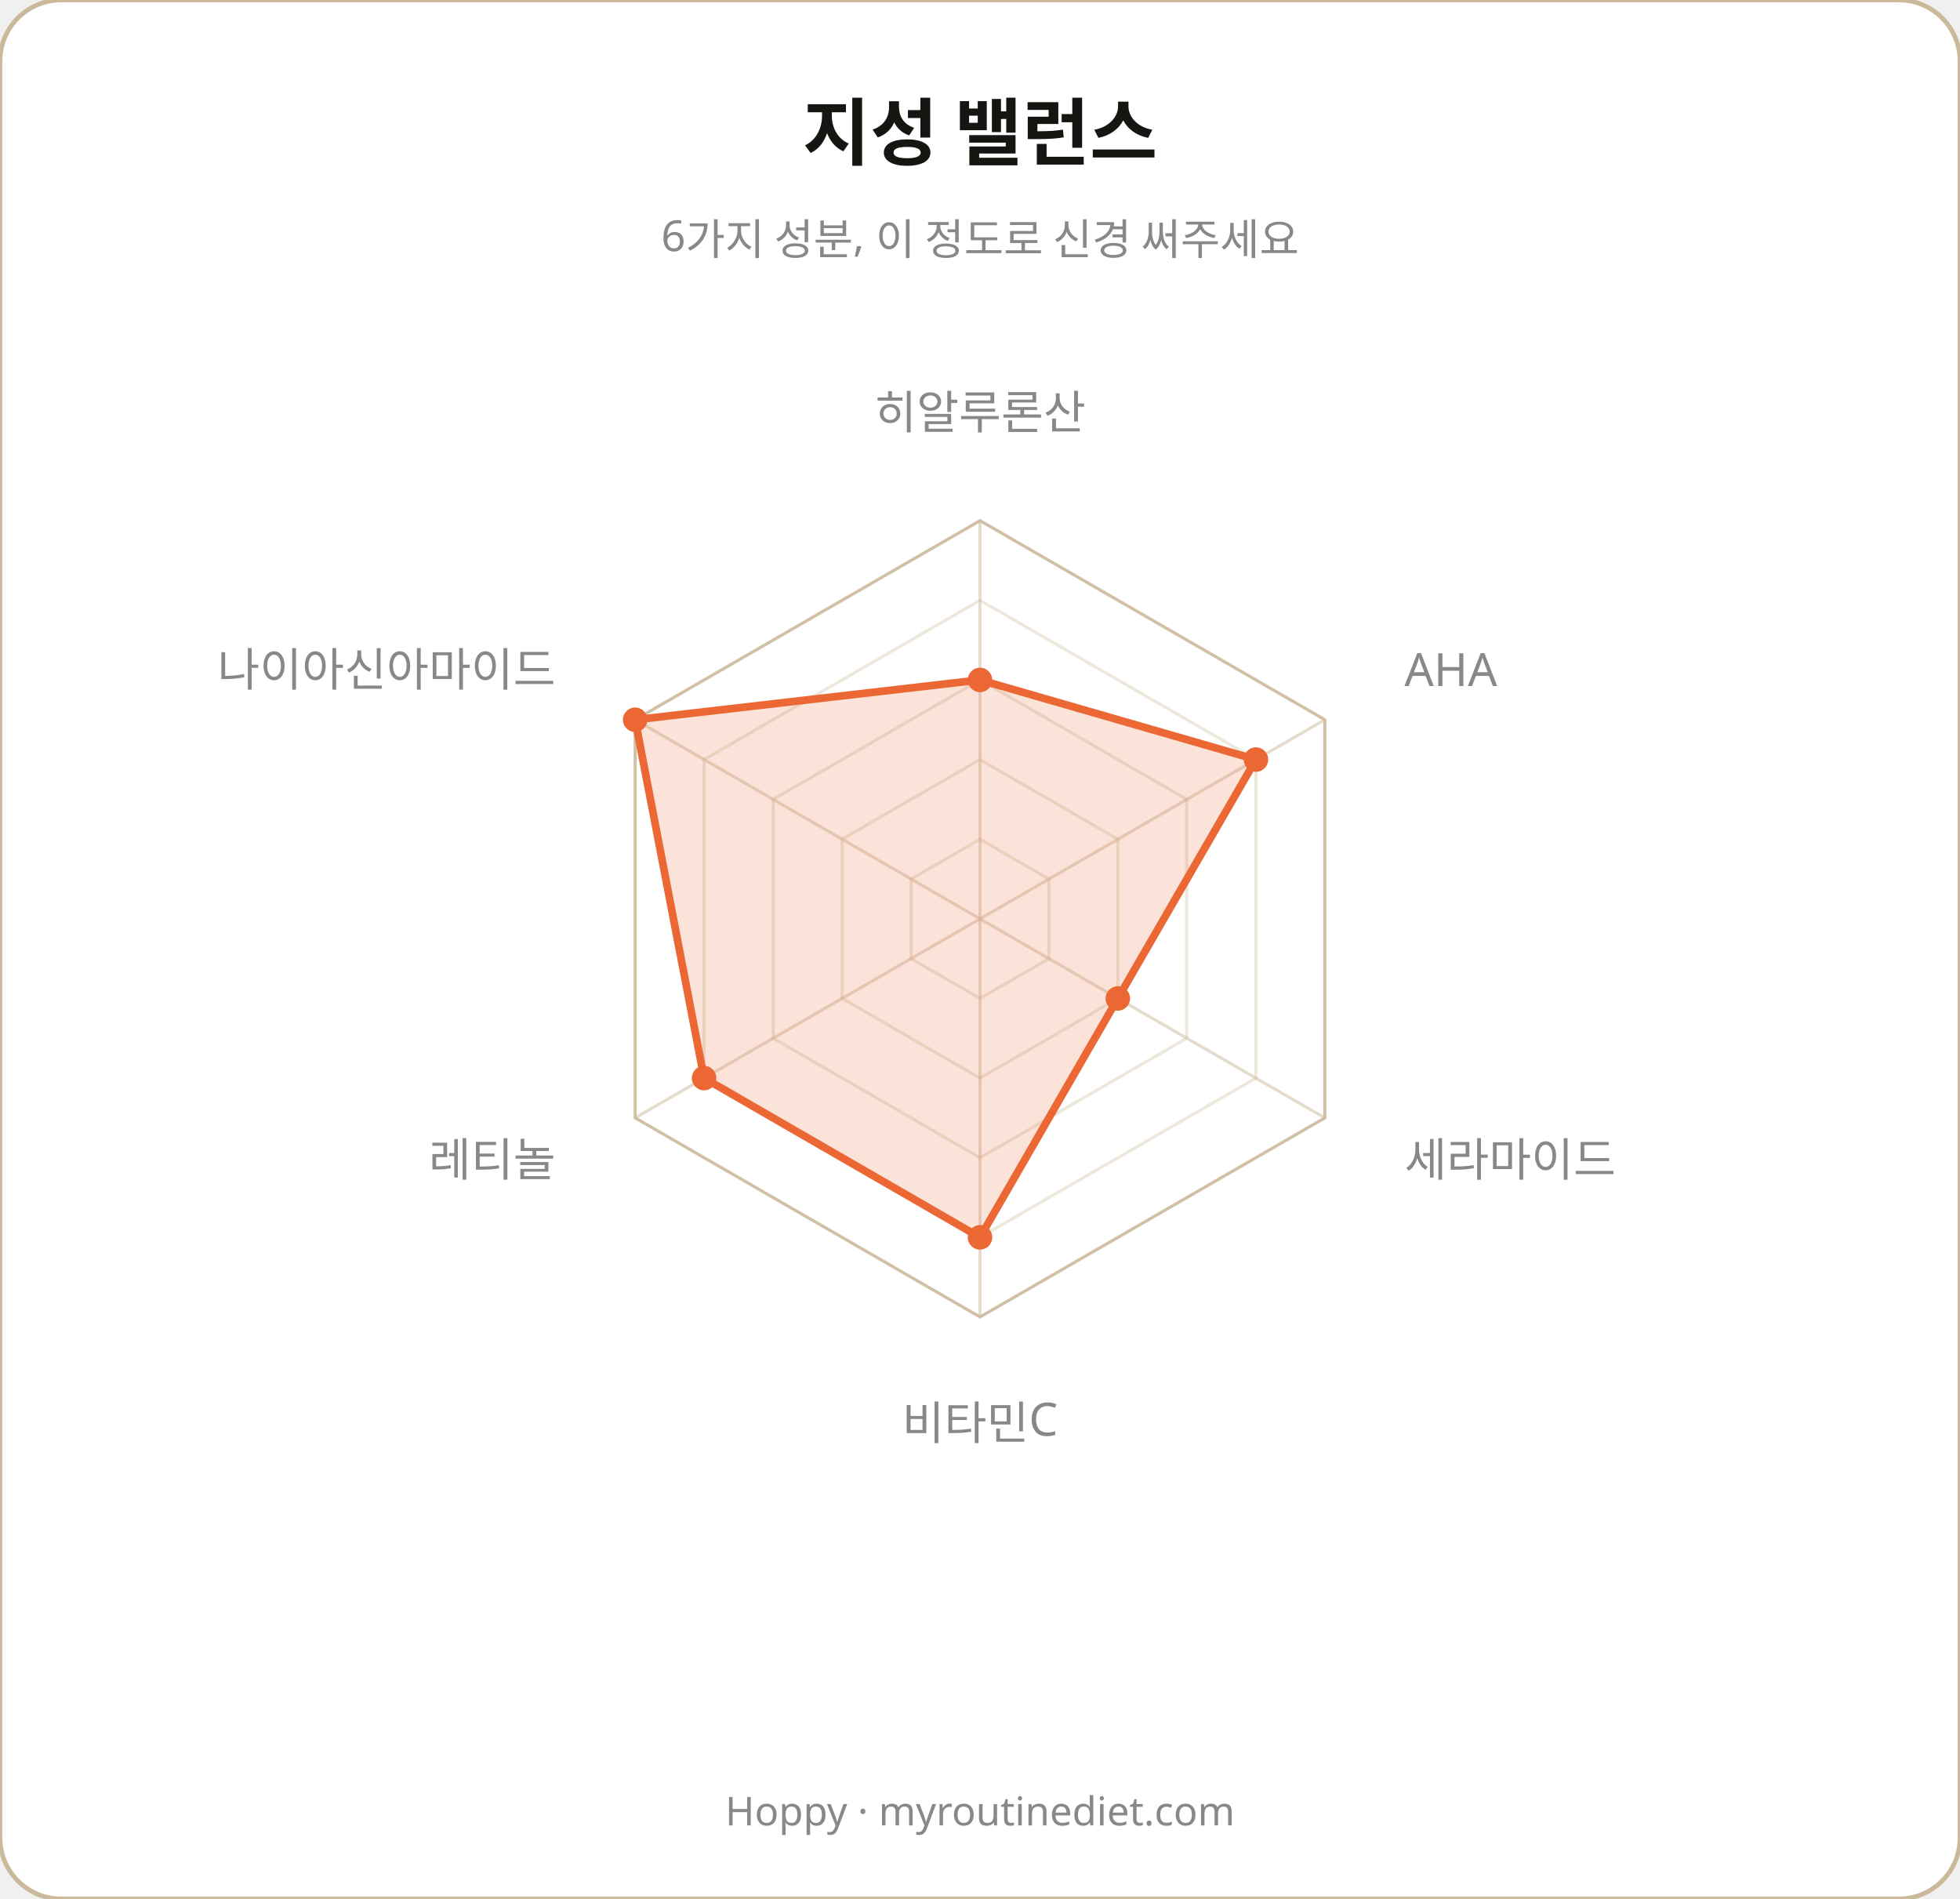
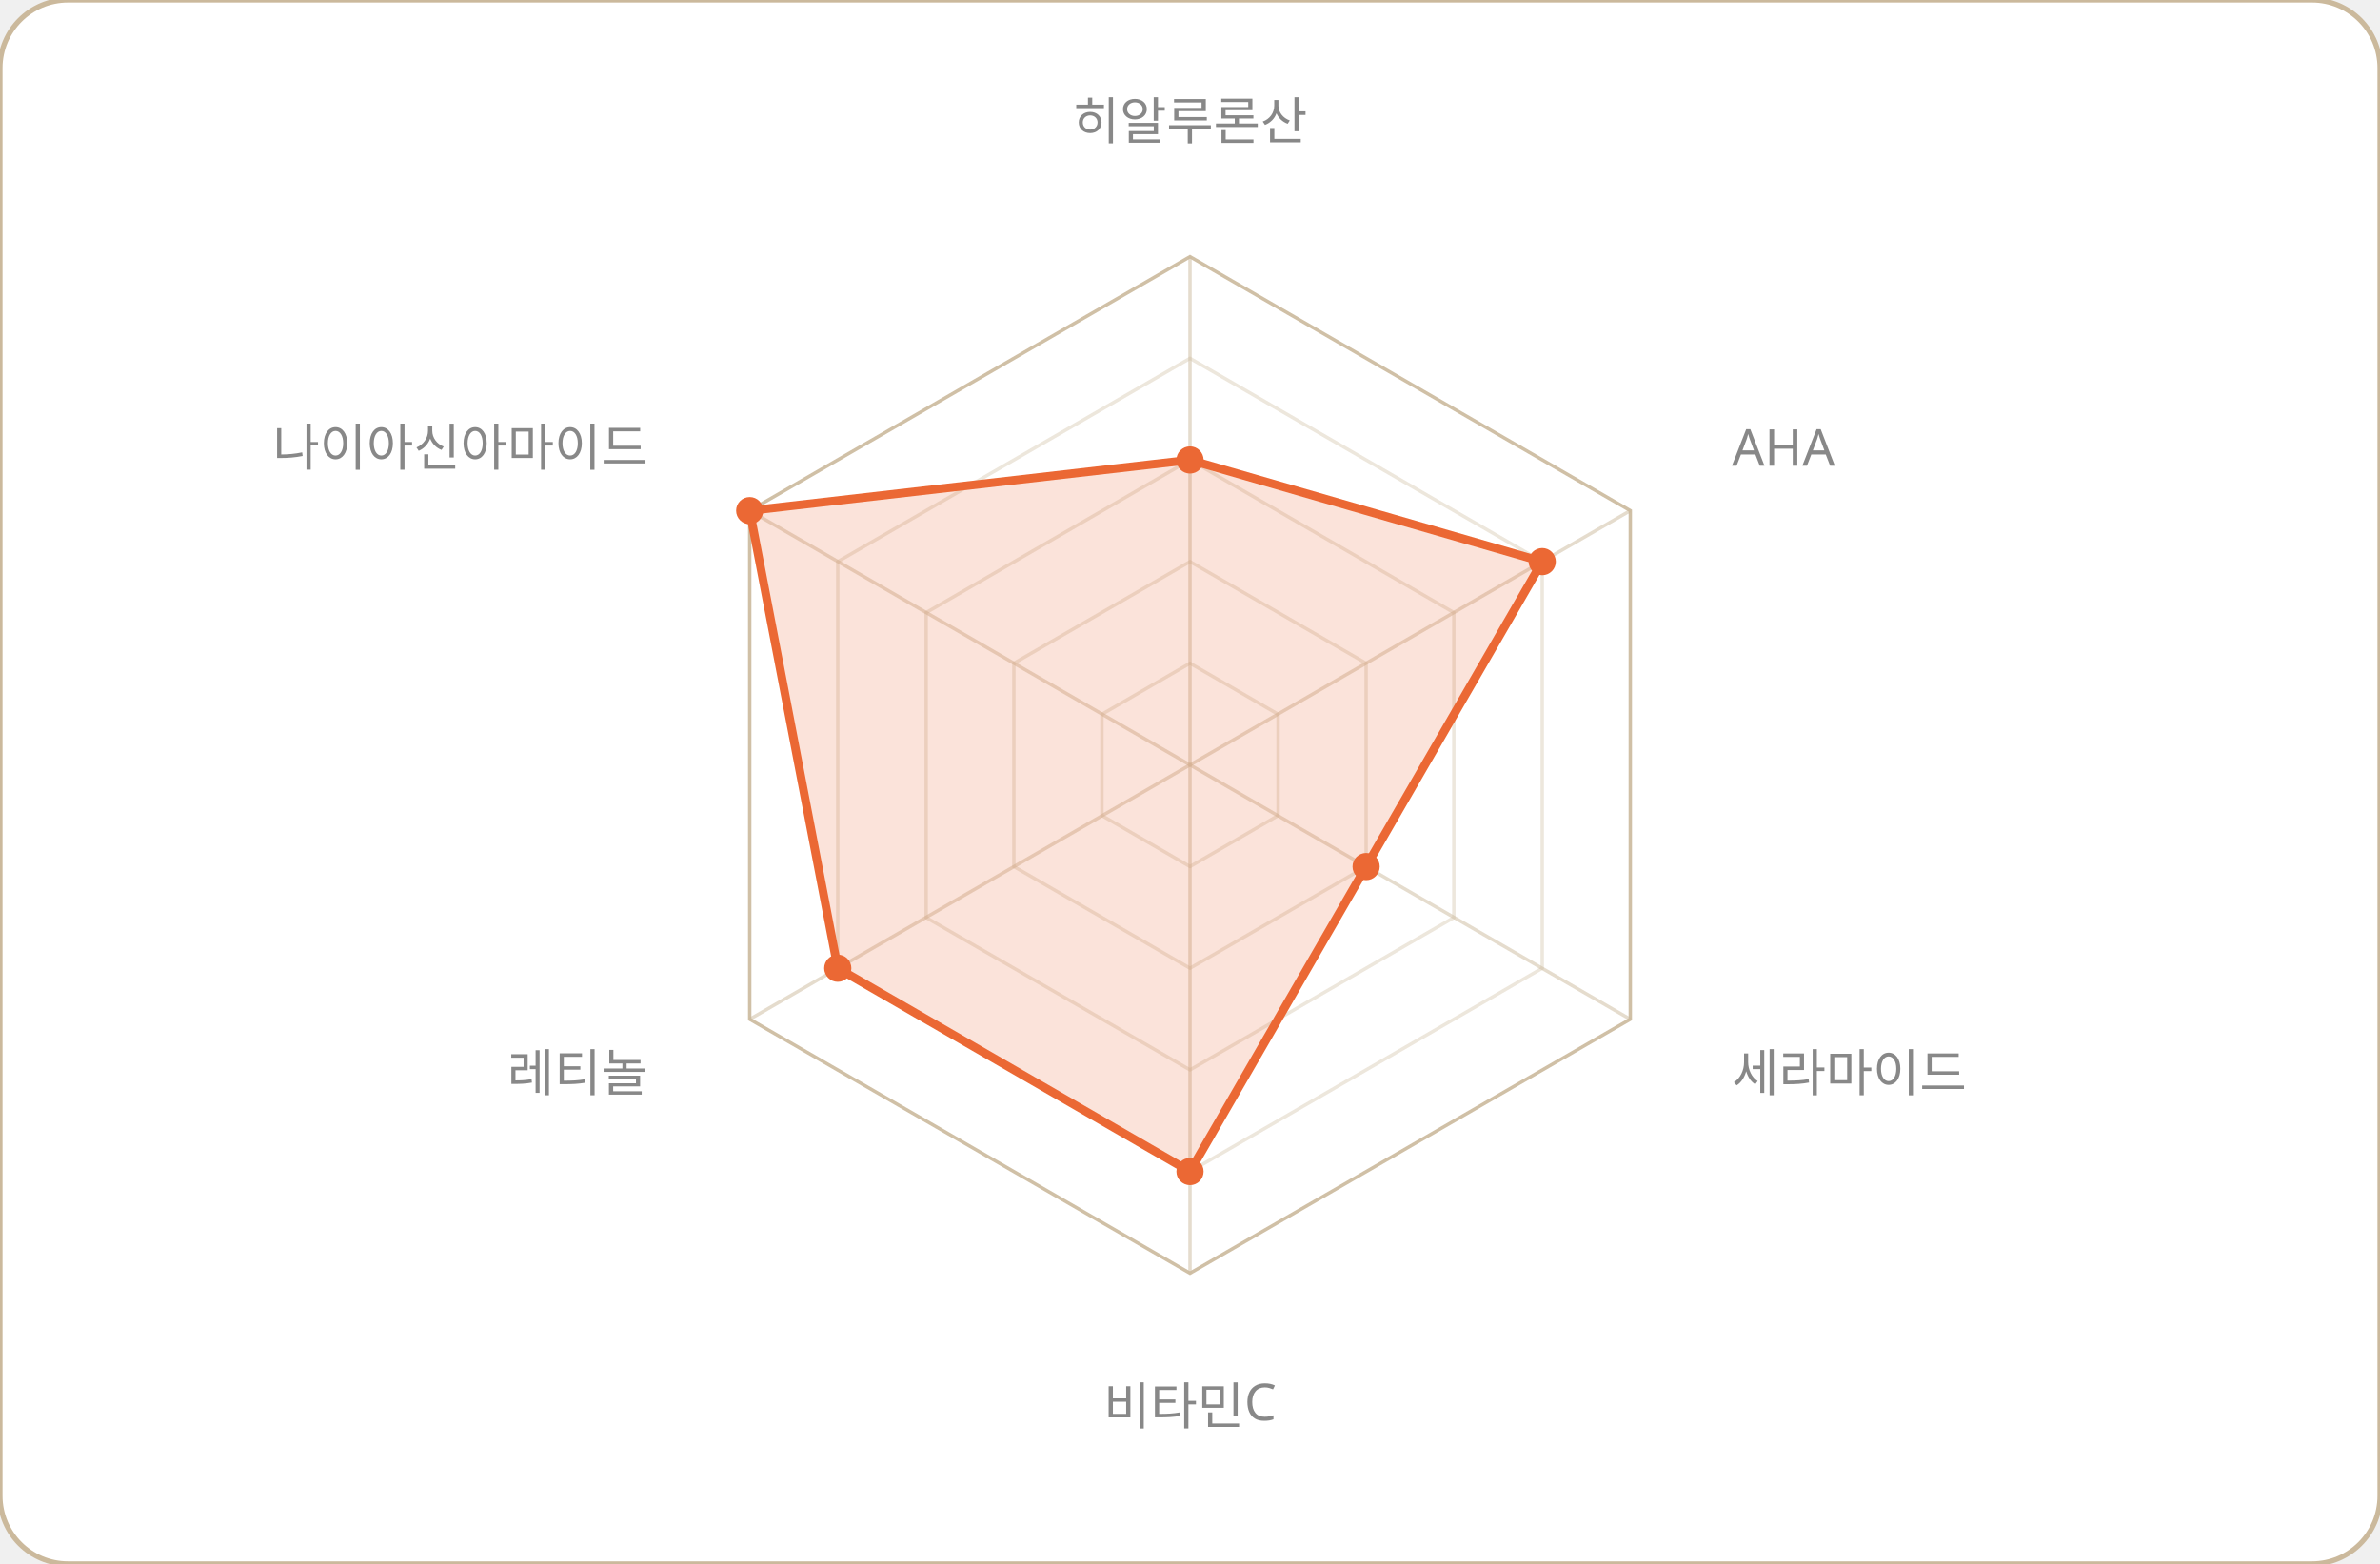
- <svg xmlns="http://www.w3.org/2000/svg" width="640" height="620" viewBox="0 0 640 620">
-   <rect width="640" height="620" rx="20" fill="#FFFFFF" stroke="#CBB99C" stroke-width="1.5" />
-   <text x="320" y="52" text-anchor="middle" font-size="24" font-weight="800" font-family="Pretendard, 'Apple SD Gothic Neo', sans-serif" fill="#171512">지성 밸런스</text>
-   <text x="320" y="82" text-anchor="middle" font-size="14" font-family="Pretendard, 'Apple SD Gothic Neo', sans-serif" fill="#888888">6가지 성분, 이 정도로 신경 써주세요</text>
-   <polygon points="320.0,274.0 342.5,287.0 342.5,313.0 320.0,326.0 297.5,313.0 297.5,287.0" fill="none" stroke="#CBB99C" stroke-width="1" opacity="0.35" />
-   <polygon points="320.0,248.0 365.0,274.0 365.0,326.0 320.0,352.0 275.0,326.0 275.0,274.0" fill="none" stroke="#CBB99C" stroke-width="1" opacity="0.35" />
-   <polygon points="320.0,222.0 387.5,261.0 387.5,339.0 320.0,378.0 252.5,339.0 252.5,261.0" fill="none" stroke="#CBB99C" stroke-width="1" opacity="0.35" />
-   <polygon points="320.0,196.0 410.1,248.0 410.1,352.0 320.0,404.0 229.9,352.0 229.9,248.0" fill="none" stroke="#CBB99C" stroke-width="1" opacity="0.35" />
-   <polygon points="320.0,170.0 432.6,235.0 432.6,365.0 320.0,430.0 207.4,365.0 207.4,235.0" fill="none" stroke="#CBB99C" stroke-width="1" opacity="0.9" />
-   <line x1="320" y1="300" x2="320.0" y2="170.0" stroke="#CBB99C" stroke-width="1" opacity="0.5" />
-   <line x1="320" y1="300" x2="432.6" y2="235.0" stroke="#CBB99C" stroke-width="1" opacity="0.5" />
-   <line x1="320" y1="300" x2="432.6" y2="365.0" stroke="#CBB99C" stroke-width="1" opacity="0.5" />
-   <line x1="320" y1="300" x2="320.0" y2="430.0" stroke="#CBB99C" stroke-width="1" opacity="0.5" />
-   <line x1="320" y1="300" x2="207.4" y2="365.0" stroke="#CBB99C" stroke-width="1" opacity="0.5" />
-   <line x1="320" y1="300" x2="207.4" y2="235.0" stroke="#CBB99C" stroke-width="1" opacity="0.5" />
-   <polygon points="320.0,222.0 410.1,248.0 365.0,326.0 320.0,404.0 229.9,352.0 207.4,235.0" fill="#eb6834" fill-opacity="0.18" stroke="#eb6834" stroke-width="2.5" />
-   <circle cx="320.0" cy="222.0" r="4" fill="#eb6834" />
-   <circle cx="410.1" cy="248.0" r="4" fill="#eb6834" />
-   <circle cx="365.0" cy="326.0" r="4" fill="#eb6834" />
-   <circle cx="320.0" cy="404.0" r="4" fill="#eb6834" />
-   <circle cx="229.9" cy="352.0" r="4" fill="#eb6834" />
-   <circle cx="207.4" cy="235.0" r="4" fill="#eb6834" />
-   <text x="320.0" y="140.0" text-anchor="middle" dy="0" font-size="15" font-family="Pretendard, 'Apple SD Gothic Neo', sans-serif" fill="#888888">히알루론산</text>
-   <text x="458.6" y="220.0" text-anchor="start" dy="4" font-size="15" font-family="Pretendard, 'Apple SD Gothic Neo', sans-serif" fill="#888888">AHA</text>
-   <text x="458.6" y="380.0" text-anchor="start" dy="4" font-size="15" font-family="Pretendard, 'Apple SD Gothic Neo', sans-serif" fill="#888888">세라마이드</text>
-   <text x="320.0" y="460.0" text-anchor="middle" dy="10" font-size="15" font-family="Pretendard, 'Apple SD Gothic Neo', sans-serif" fill="#888888">비타민C</text>
-   <text x="181.4" y="380.0" text-anchor="end" dy="4" font-size="15" font-family="Pretendard, 'Apple SD Gothic Neo', sans-serif" fill="#888888">레티놀</text>
-   <text x="181.4" y="220.0" text-anchor="end" dy="4" font-size="15" font-family="Pretendard, 'Apple SD Gothic Neo', sans-serif" fill="#888888">나이아신아마이드</text>
-   <text x="320" y="596" text-anchor="middle" font-size="13" font-family="Pretendard, 'Apple SD Gothic Neo', sans-serif" fill="#888888">Hoppy · myroutinediet.com</text>
+ <svg xmlns="http://www.w3.org/2000/svg" width="700" height="460" viewBox="0 0 700 460">
+   <rect width="700" height="460" rx="20" fill="#FFFFFF" stroke="#CBB99C" stroke-width="1.5" />
+   <polygon points="350.0,195.1 375.9,210.1 375.9,239.9 350.0,254.9 324.1,239.9 324.1,210.1" fill="none" stroke="#CBB99C" stroke-width="1" opacity="0.35" />
+   <polygon points="350.0,165.2 401.8,195.1 401.8,254.9 350.0,284.8 298.2,254.9 298.2,195.1" fill="none" stroke="#CBB99C" stroke-width="1" opacity="0.35" />
+   <polygon points="350.0,135.3 427.6,180.2 427.6,269.9 350.0,314.7 272.4,269.9 272.4,180.2" fill="none" stroke="#CBB99C" stroke-width="1" opacity="0.35" />
+   <polygon points="350.0,105.4 453.6,165.2 453.6,284.8 350.0,344.6 246.4,284.8 246.4,165.2" fill="none" stroke="#CBB99C" stroke-width="1" opacity="0.35" />
+   <polygon points="350.0,75.5 479.5,150.2 479.5,299.8 350.0,374.5 220.5,299.8 220.5,150.2" fill="none" stroke="#CBB99C" stroke-width="1" opacity="0.9" />
+   <line x1="350.0" y1="225.0" x2="350.0" y2="75.5" stroke="#CBB99C" stroke-width="1" opacity="0.5" />
+   <line x1="350.0" y1="225.0" x2="479.5" y2="150.2" stroke="#CBB99C" stroke-width="1" opacity="0.5" />
+   <line x1="350.0" y1="225.0" x2="479.5" y2="299.8" stroke="#CBB99C" stroke-width="1" opacity="0.5" />
+   <line x1="350.0" y1="225.0" x2="350.0" y2="374.5" stroke="#CBB99C" stroke-width="1" opacity="0.5" />
+   <line x1="350.0" y1="225.0" x2="220.5" y2="299.8" stroke="#CBB99C" stroke-width="1" opacity="0.5" />
+   <line x1="350.0" y1="225.0" x2="220.5" y2="150.2" stroke="#CBB99C" stroke-width="1" opacity="0.5" />
+   <polygon points="350.0,135.3 453.6,165.2 401.8,254.9 350.0,344.6 246.4,284.8 220.5,150.2" fill="#eb6834" fill-opacity="0.18" stroke="#eb6834" stroke-width="2.5" />
+   <circle cx="350.0" cy="135.3" r="4" fill="#eb6834" />
+   <circle cx="453.6" cy="165.2" r="4" fill="#eb6834" />
+   <circle cx="401.8" cy="254.9" r="4" fill="#eb6834" />
+   <circle cx="350.0" cy="344.6" r="4" fill="#eb6834" />
+   <circle cx="246.4" cy="284.8" r="4" fill="#eb6834" />
+   <circle cx="220.5" cy="150.2" r="4" fill="#eb6834" />
+   <text x="350.0" y="41.0" text-anchor="middle" dy="0" font-size="15" font-family="Pretendard, 'Apple SD Gothic Neo', sans-serif" fill="#888888">히알루론산</text>
+   <text x="509.4" y="133.0" text-anchor="start" dy="4" font-size="15" font-family="Pretendard, 'Apple SD Gothic Neo', sans-serif" fill="#888888">AHA</text>
+   <text x="509.4" y="317.0" text-anchor="start" dy="4" font-size="15" font-family="Pretendard, 'Apple SD Gothic Neo', sans-serif" fill="#888888">세라마이드</text>
+   <text x="350.0" y="409.0" text-anchor="middle" dy="10" font-size="15" font-family="Pretendard, 'Apple SD Gothic Neo', sans-serif" fill="#888888">비타민C</text>
+   <text x="190.6" y="317.0" text-anchor="end" dy="4" font-size="15" font-family="Pretendard, 'Apple SD Gothic Neo', sans-serif" fill="#888888">레티놀</text>
+   <text x="190.6" y="133.0" text-anchor="end" dy="4" font-size="15" font-family="Pretendard, 'Apple SD Gothic Neo', sans-serif" fill="#888888">나이아신아마이드</text>
</svg>
